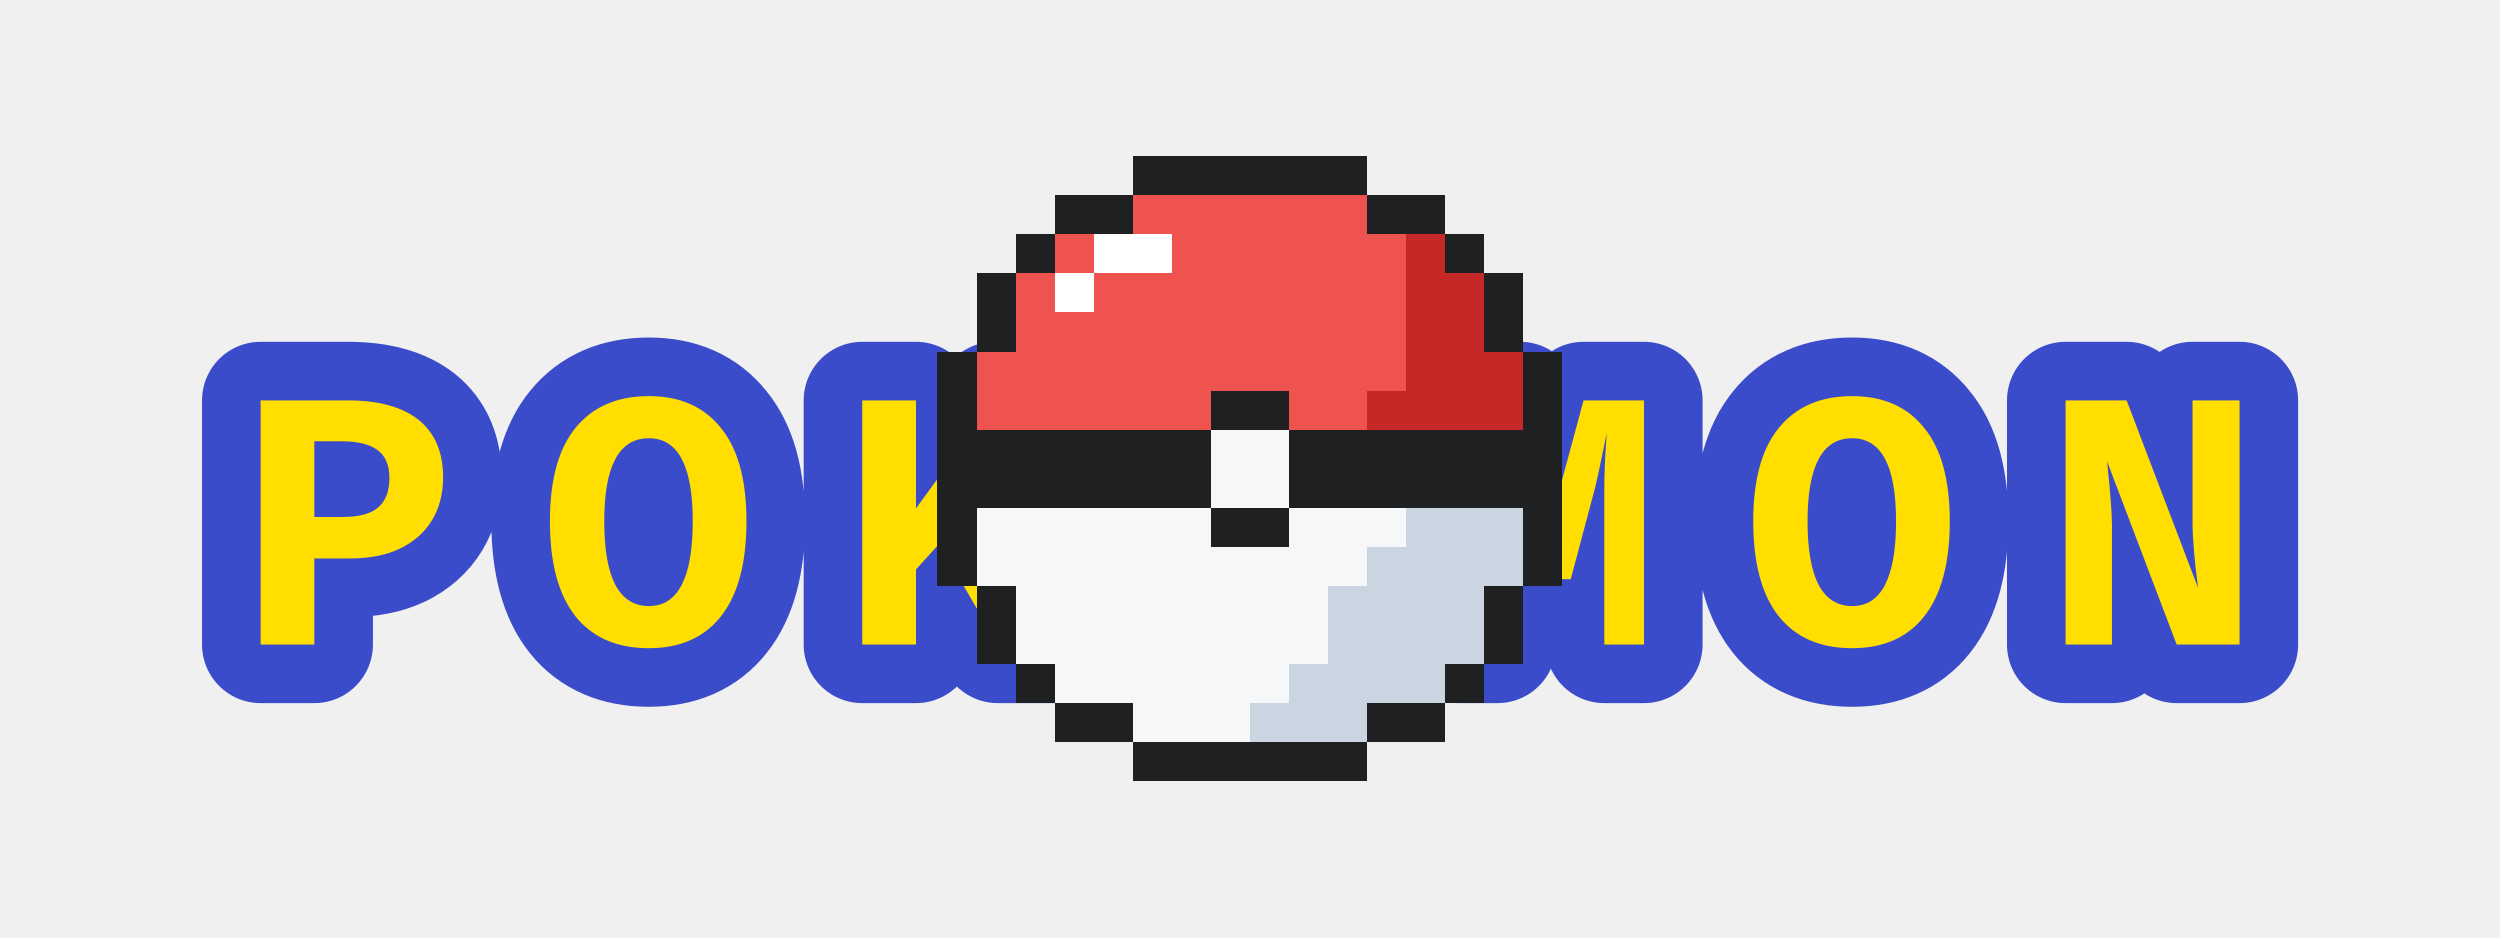
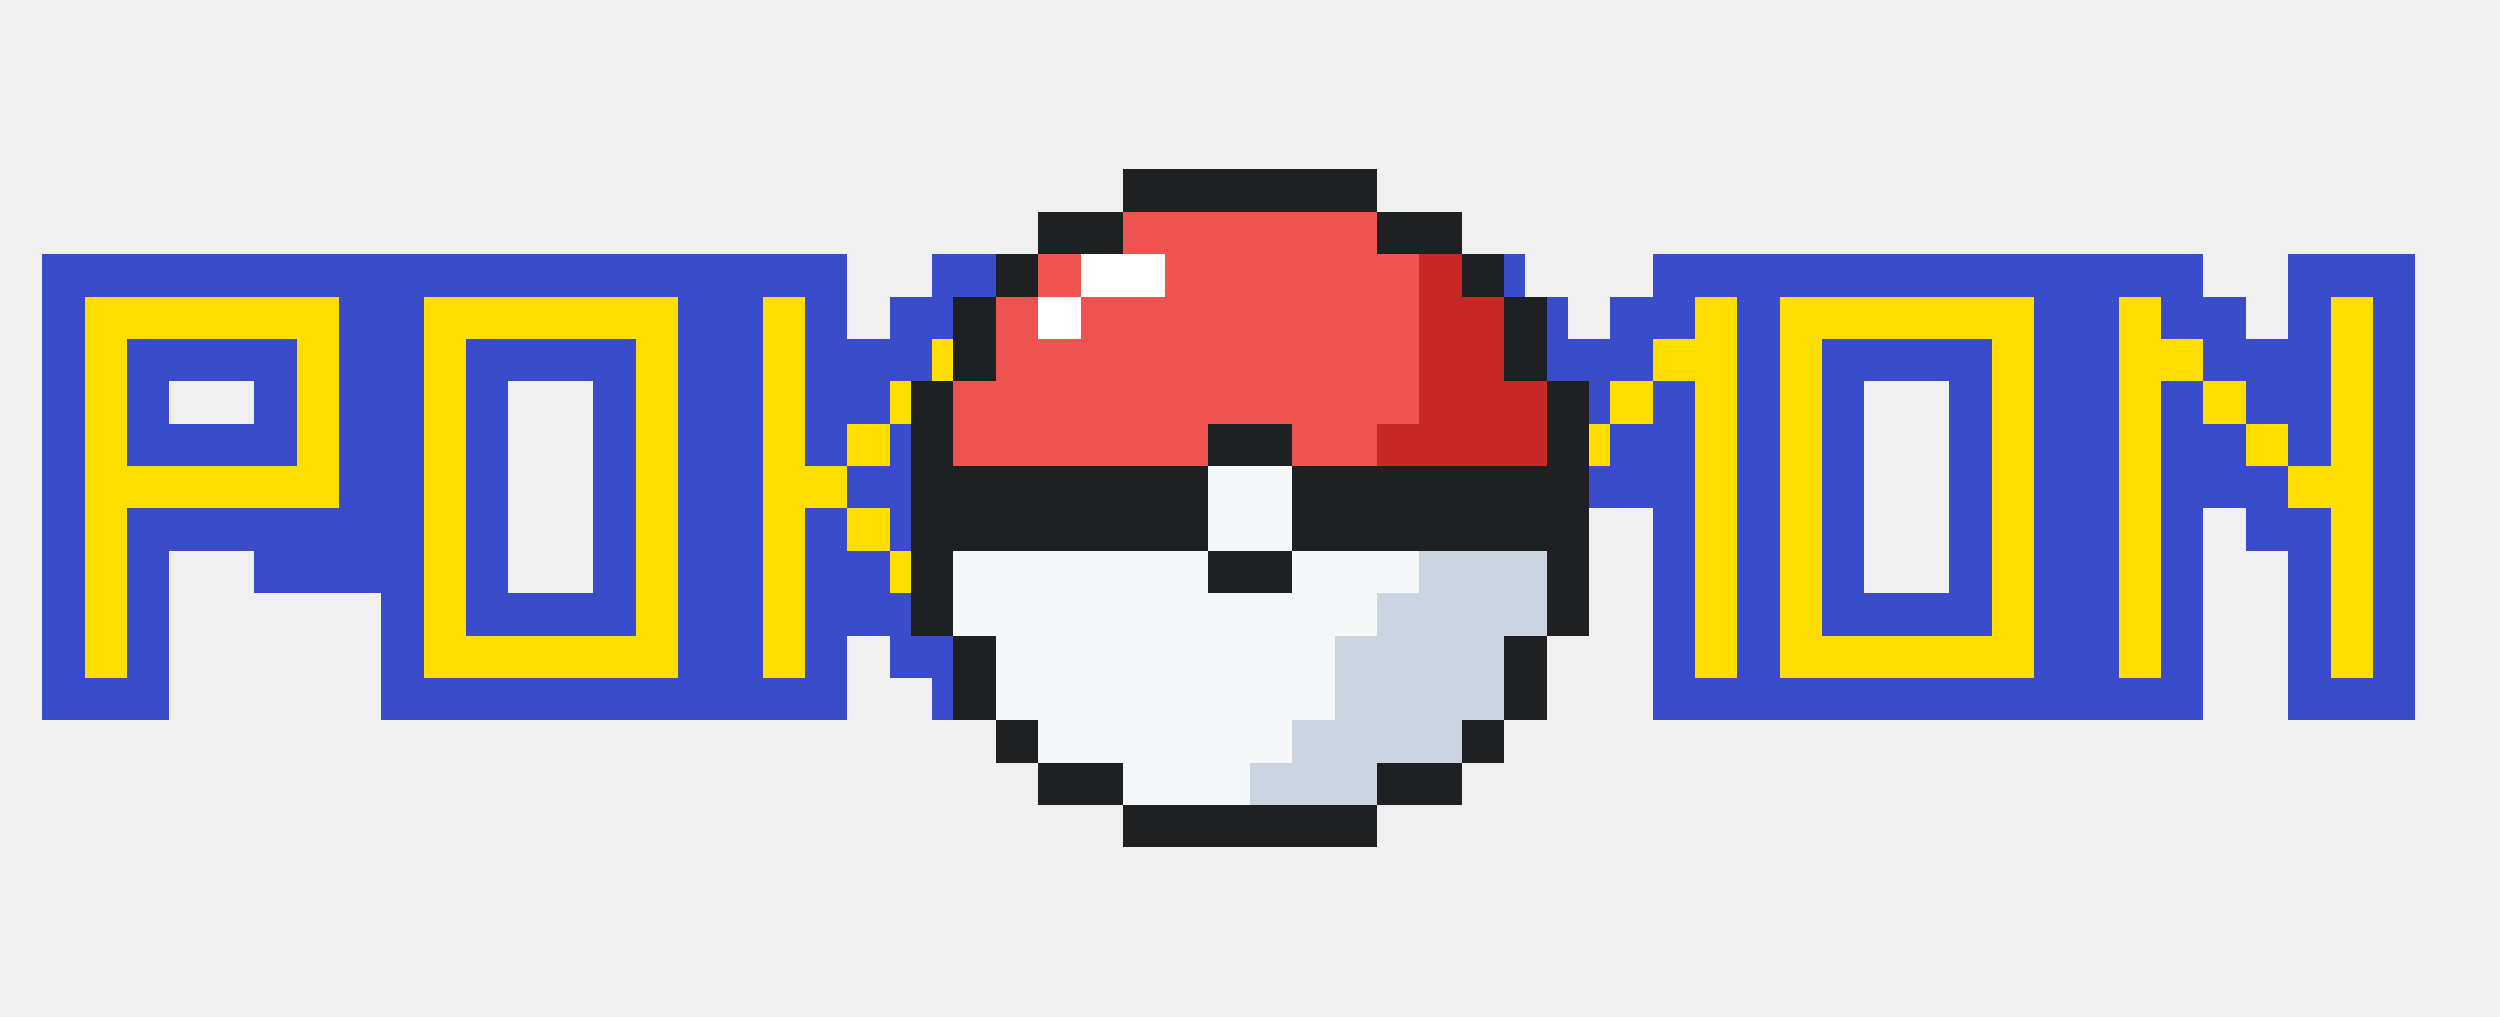
- <svg xmlns="http://www.w3.org/2000/svg" viewBox="0 0 64 24" width="100%" height="100%" style="image-rendering: pixelated; shape-rendering: crispEdges;">
-   <text x="32" y="16.5" font-family="'Press Start 2P', 'Courier New', monospace" font-size="9.5px" font-weight="bold" fill="#FFDE00" stroke="#3B4CCA" stroke-width="3" paint-order="stroke fill" stroke-linejoin="round" text-anchor="middle" letter-spacing="2px">POKÉMON</text>
-   <g transform="translate(24, 4)">
+ <svg xmlns="http://www.w3.org/2000/svg" viewBox="0 0 59 24" width="100%" height="100%" style="image-rendering: pixelated; shape-rendering: crispEdges;">
+   <g fill="#3B4CCA">
+     <rect x="1" y="6" width="8" height="3" />
+     <rect x="1" y="7" width="3" height="10" />
+     <rect x="6" y="7" width="3" height="7" />
+     <rect x="1" y="10" width="8" height="3" />
+     <rect x="9" y="6" width="8" height="3" />
+     <rect x="9" y="7" width="3" height="10" />
+     <rect x="14" y="7" width="3" height="10" />
+     <rect x="9" y="14" width="8" height="3" />
+     <rect x="17" y="6" width="3" height="11" />
+     <rect x="22" y="6" width="3" height="3" />
+     <rect x="21" y="7" width="3" height="3" />
+     <rect x="20" y="8" width="3" height="3" />
+     <rect x="19" y="9" width="3" height="3" />
+     <rect x="18" y="10" width="3" height="3" />
+     <rect x="19" y="11" width="3" height="3" />
+     <rect x="20" y="12" width="3" height="3" />
+     <rect x="21" y="13" width="3" height="3" />
+     <rect x="22" y="14" width="3" height="3" />
+     <rect x="25" y="6" width="8" height="3" />
+     <rect x="25" y="7" width="3" height="10" />
+     <rect x="25" y="10" width="7" height="3" />
+     <rect x="25" y="14" width="8" height="3" />
+     <rect x="33" y="6" width="3" height="11" />
+     <rect x="39" y="6" width="3" height="11" />
+     <rect x="34" y="7" width="3" height="3" />
+     <rect x="38" y="7" width="3" height="3" />
+     <rect x="35" y="8" width="3" height="3" />
+     <rect x="37" y="8" width="3" height="3" />
+     <rect x="36" y="9" width="3" height="3" />
+     <rect x="41" y="6" width="8" height="3" />
+     <rect x="41" y="7" width="3" height="10" />
+     <rect x="46" y="7" width="3" height="10" />
+     <rect x="41" y="14" width="8" height="3" />
+     <rect x="49" y="6" width="3" height="11" />
+     <rect x="54" y="6" width="3" height="11" />
+     <rect x="50" y="7" width="3" height="3" />
+     <rect x="51" y="8" width="3" height="3" />
+     <rect x="52" y="9" width="3" height="3" />
+     <rect x="53" y="10" width="3" height="3" />
+   </g>
+   <g fill="#FFDE00">
+     <rect x="2" y="7" width="6" height="1" />
+     <rect x="2" y="8" width="1" height="3" />
+     <rect x="7" y="8" width="1" height="3" />
+     <rect x="2" y="11" width="6" height="1" />
+     <rect x="2" y="12" width="1" height="4" />
+     <rect x="10" y="7" width="6" height="1" />
+     <rect x="10" y="8" width="1" height="7" />
+     <rect x="15" y="8" width="1" height="7" />
+     <rect x="10" y="15" width="6" height="1" />
+     <rect x="18" y="7" width="1" height="9" />
+     <rect x="23" y="7" width="1" height="1" />
+     <rect x="22" y="8" width="1" height="1" />
+     <rect x="21" y="9" width="1" height="1" />
+     <rect x="20" y="10" width="1" height="1" />
+     <rect x="19" y="11" width="1" height="1" />
+     <rect x="20" y="12" width="1" height="1" />
+     <rect x="21" y="13" width="1" height="1" />
+     <rect x="22" y="14" width="1" height="1" />
+     <rect x="23" y="15" width="1" height="1" />
+     <rect x="26" y="7" width="6" height="1" />
+     <rect x="26" y="8" width="1" height="7" />
+     <rect x="26" y="11" width="5" height="1" />
+     <rect x="26" y="15" width="6" height="1" />
+     <rect x="34" y="7" width="1" height="9" />
+     <rect x="40" y="7" width="1" height="9" />
+     <rect x="35" y="8" width="1" height="1" />
+     <rect x="39" y="8" width="1" height="1" />
+     <rect x="36" y="9" width="1" height="1" />
+     <rect x="38" y="9" width="1" height="1" />
+     <rect x="37" y="10" width="1" height="1" />
+     <rect x="42" y="7" width="6" height="1" />
+     <rect x="42" y="8" width="1" height="7" />
+     <rect x="47" y="8" width="1" height="7" />
+     <rect x="42" y="15" width="6" height="1" />
+     <rect x="50" y="7" width="1" height="9" />
+     <rect x="55" y="7" width="1" height="9" />
+     <rect x="51" y="8" width="1" height="1" />
+     <rect x="52" y="9" width="1" height="1" />
+     <rect x="53" y="10" width="1" height="1" />
+     <rect x="54" y="11" width="1" height="1" />
+   </g>
+   <g transform="translate(21.5, 4)">
    <g fill="#1E2022">
      <rect x="5" y="0" width="6" height="1" />
      <rect x="3" y="1" width="2" height="1" />
      <rect x="11" y="1" width="2" height="1" />
      <rect x="2" y="2" width="1" height="1" />
      <rect x="13" y="2" width="1" height="1" />
      <rect x="1" y="3" width="1" height="1" />
      <rect x="14" y="3" width="1" height="1" />
      <rect x="1" y="4" width="1" height="1" />
      <rect x="14" y="4" width="1" height="1" />
      <rect x="0" y="5" width="1" height="1" />
      <rect x="15" y="5" width="1" height="1" />
      <rect x="0" y="6" width="1" height="1" />
      <rect x="7" y="6" width="2" height="1" />
      <rect x="15" y="6" width="1" height="1" />
      <rect x="0" y="7" width="7" height="1" />
      <rect x="9" y="7" width="7" height="1" />
      <rect x="0" y="8" width="7" height="1" />
      <rect x="9" y="8" width="7" height="1" />
      <rect x="0" y="9" width="1" height="1" />
      <rect x="7" y="9" width="2" height="1" />
      <rect x="15" y="9" width="1" height="1" />
      <rect x="0" y="10" width="1" height="1" />
      <rect x="15" y="10" width="1" height="1" />
      <rect x="1" y="11" width="1" height="1" />
      <rect x="14" y="11" width="1" height="1" />
      <rect x="1" y="12" width="1" height="1" />
      <rect x="14" y="12" width="1" height="1" />
      <rect x="2" y="13" width="1" height="1" />
      <rect x="13" y="13" width="1" height="1" />
      <rect x="3" y="14" width="2" height="1" />
      <rect x="11" y="14" width="2" height="1" />
      <rect x="5" y="15" width="6" height="1" />
    </g>
    <g fill="#EF5350">
      <rect x="5" y="1" width="6" height="1" />
      <rect x="3" y="2" width="1" height="1" />
      <rect x="6" y="2" width="6" height="1" />
      <rect x="2" y="3" width="1" height="1" />
      <rect x="4" y="3" width="8" height="1" />
      <rect x="2" y="4" width="10" height="1" />
      <rect x="1" y="5" width="11" height="1" />
      <rect x="1" y="6" width="6" height="1" />
      <rect x="9" y="6" width="2" height="1" />
    </g>
    <g fill="#FFFFFF">
      <rect x="4" y="2" width="2" height="1" />
      <rect x="3" y="3" width="1" height="1" />
    </g>
    <g fill="#C62828">
      <rect x="12" y="2" width="1" height="1" />
      <rect x="12" y="3" width="2" height="1" />
      <rect x="12" y="4" width="2" height="1" />
      <rect x="12" y="5" width="3" height="1" />
      <rect x="11" y="6" width="4" height="1" />
    </g>
    <g fill="#F5F7F8">
      <rect x="7" y="7" width="2" height="1" />
      <rect x="7" y="8" width="2" height="1" />
      <rect x="1" y="9" width="6" height="1" />
      <rect x="9" y="9" width="3" height="1" />
      <rect x="1" y="10" width="10" height="1" />
      <rect x="2" y="11" width="8" height="1" />
      <rect x="2" y="12" width="8" height="1" />
      <rect x="3" y="13" width="6" height="1" />
      <rect x="5" y="14" width="3" height="1" />
    </g>
    <g fill="#CBD5E1">
      <rect x="12" y="9" width="3" height="1" />
      <rect x="11" y="10" width="4" height="1" />
      <rect x="10" y="11" width="4" height="1" />
      <rect x="10" y="12" width="4" height="1" />
      <rect x="9" y="13" width="4" height="1" />
      <rect x="8" y="14" width="3" height="1" />
    </g>
  </g>
</svg>
